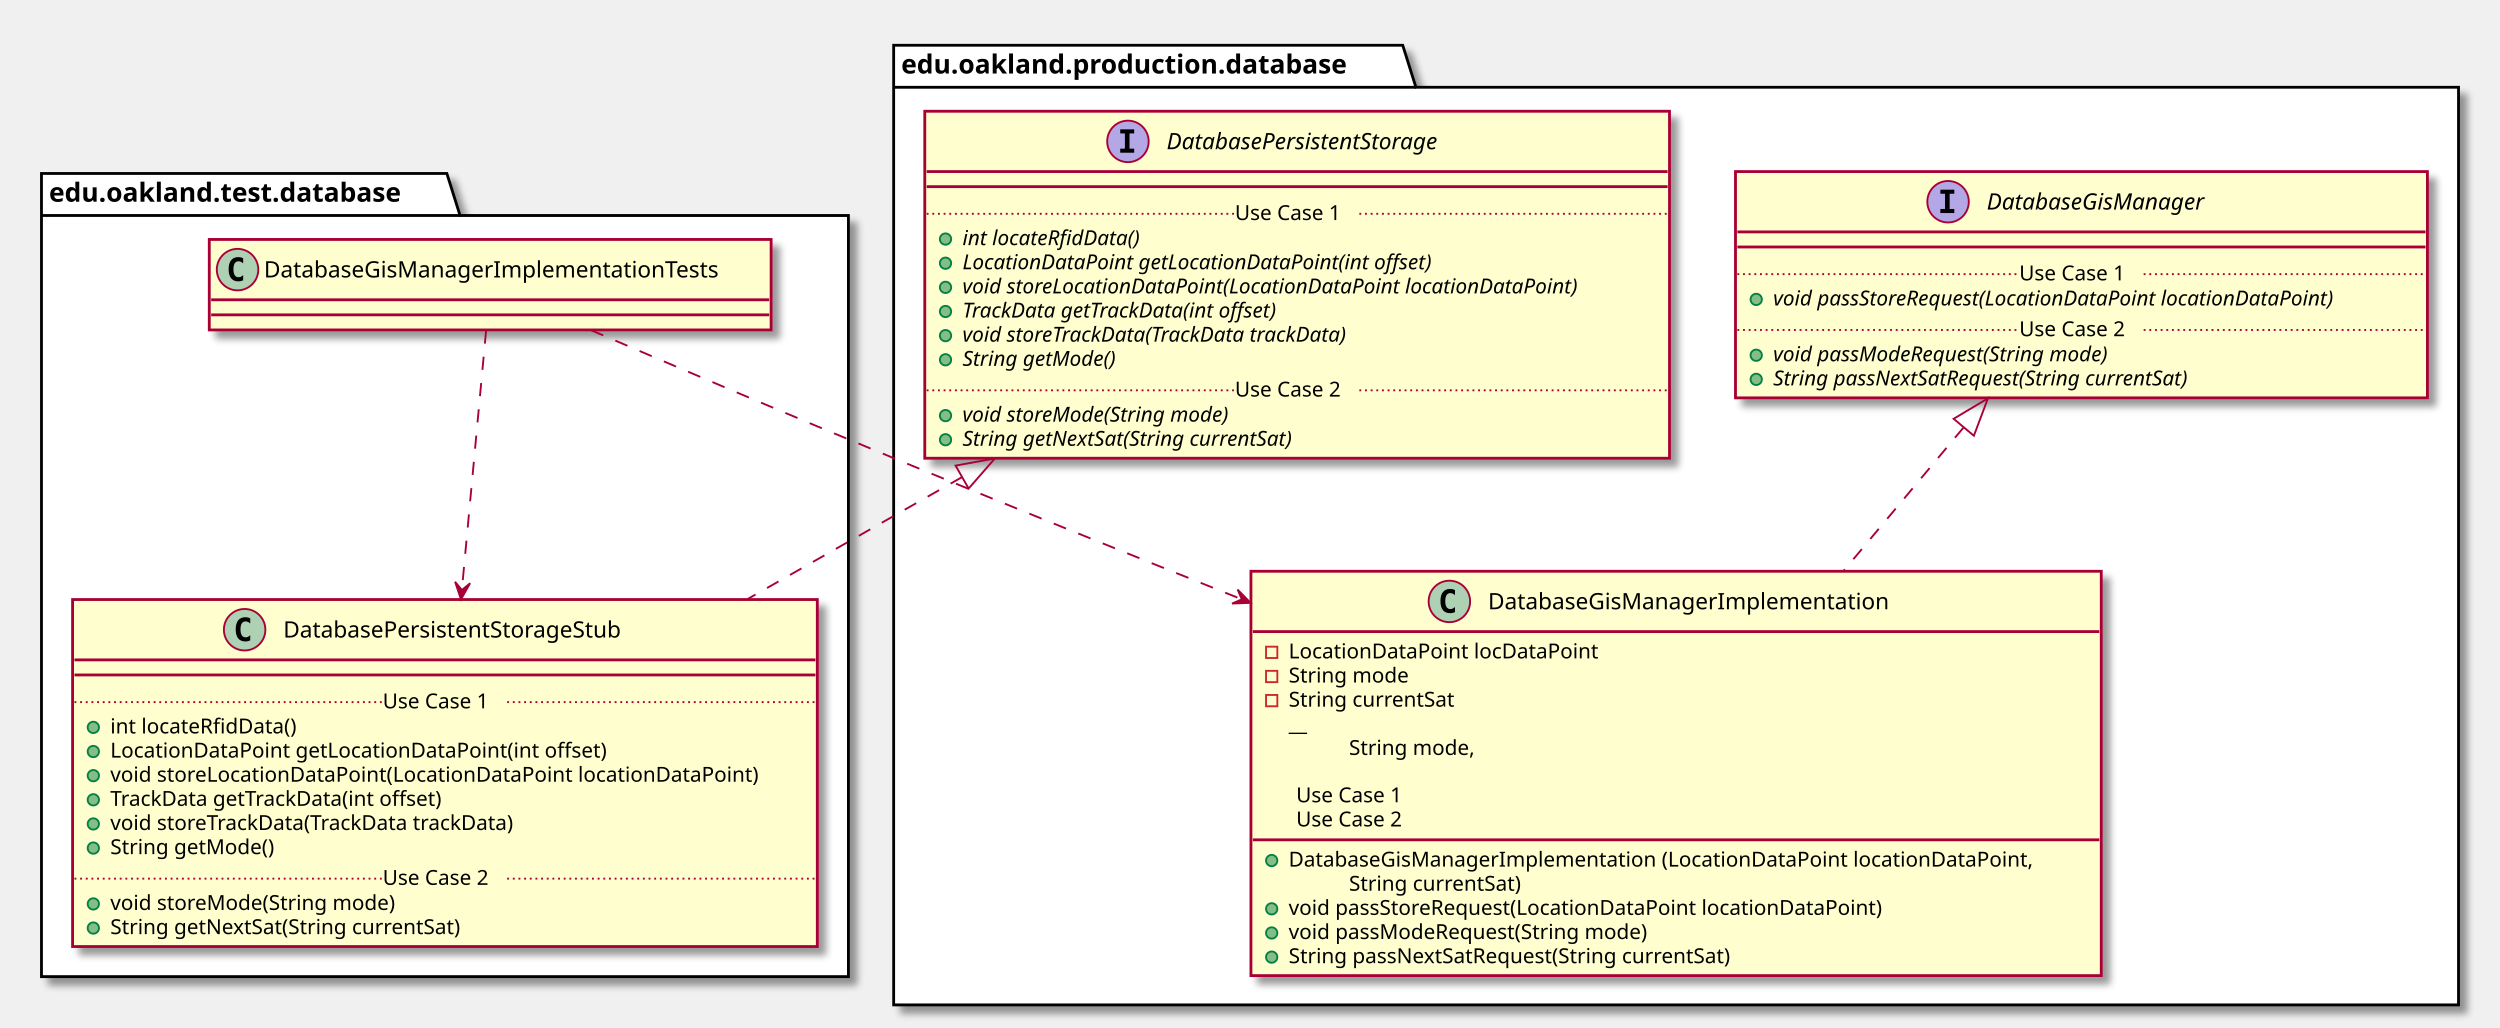
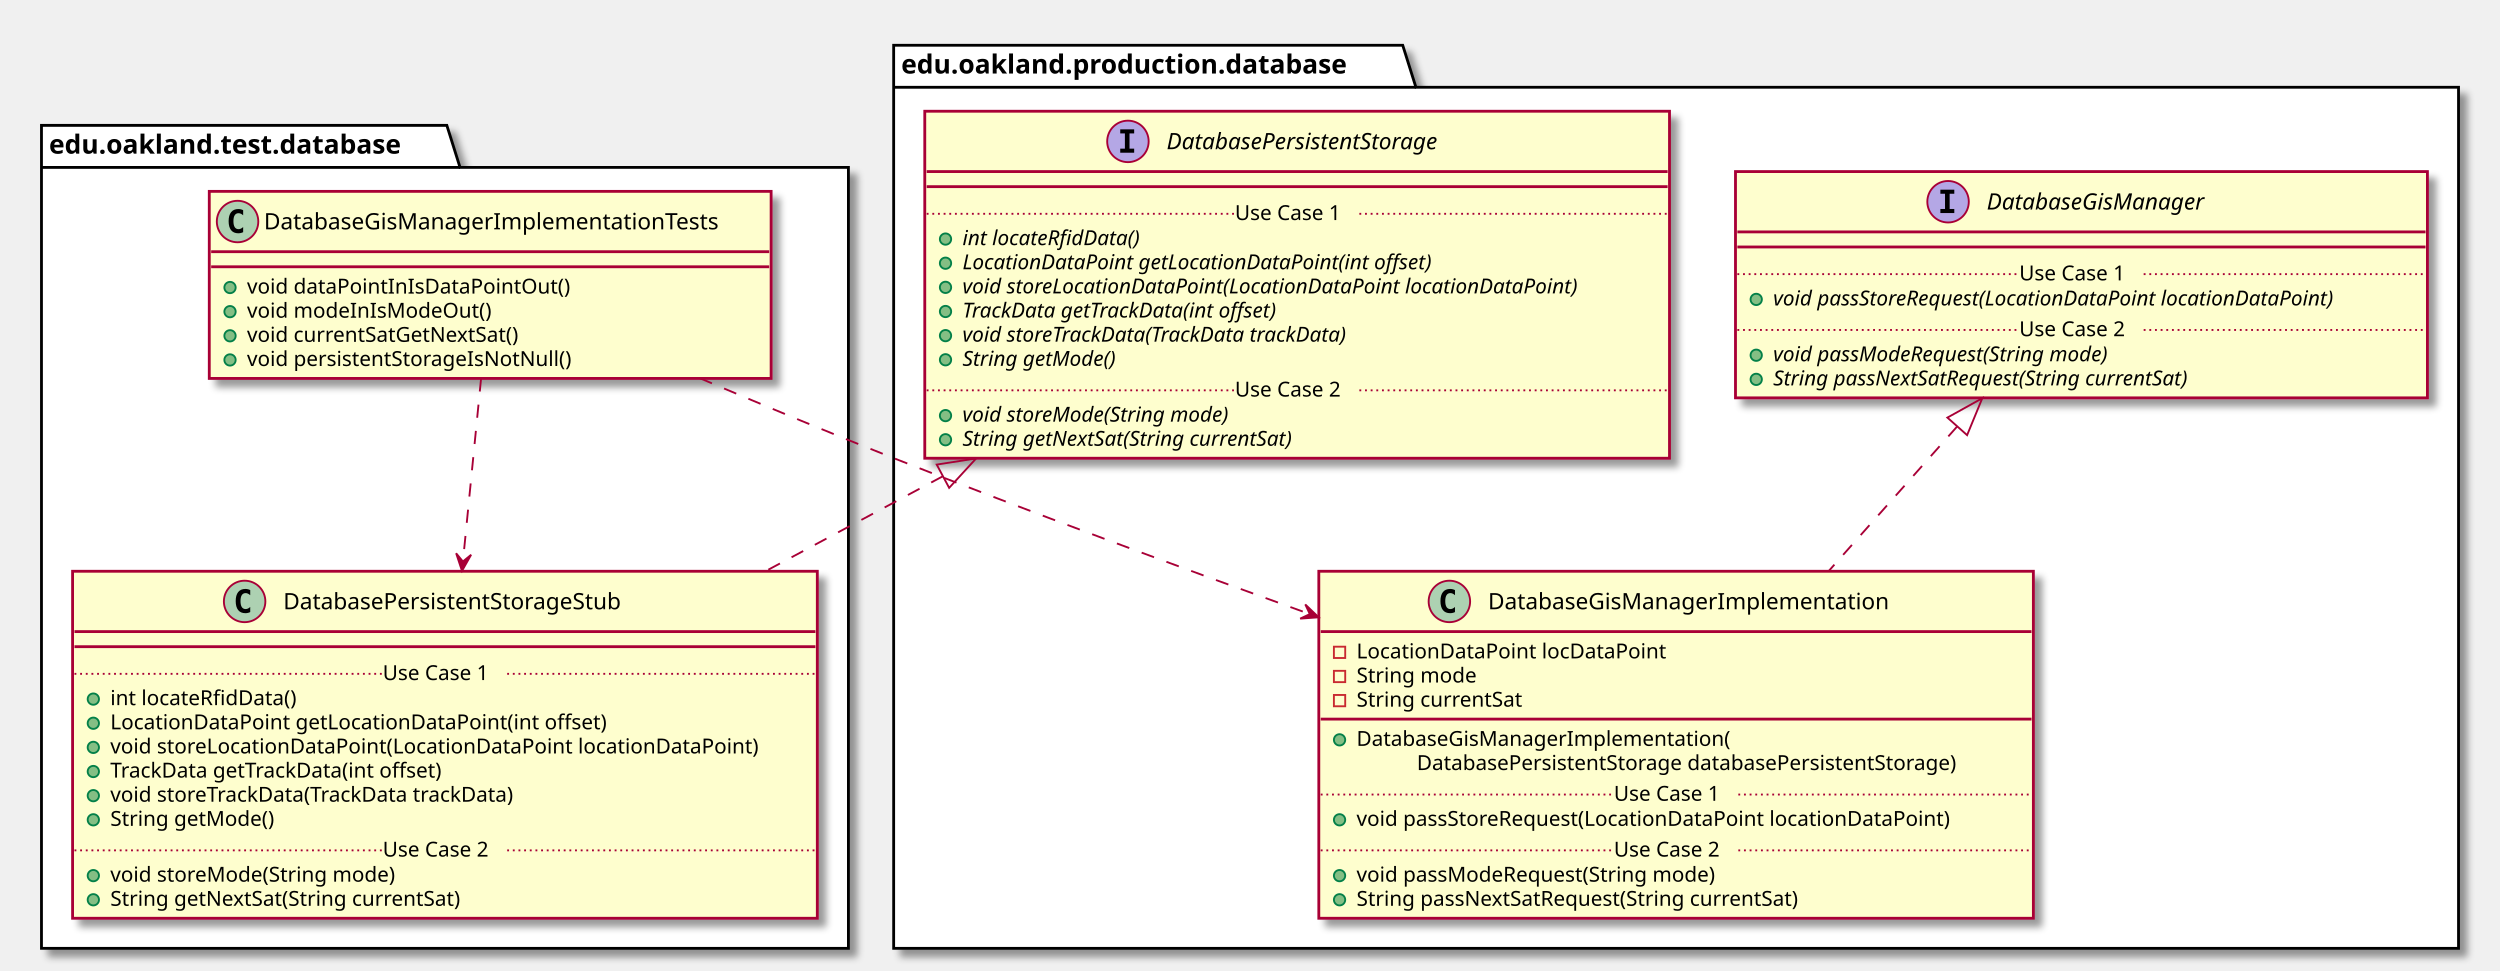
- <svg xmlns="http://www.w3.org/2000/svg" contentScriptType="application/ecmascript" contentStyleType="text/css" height="545px" preserveAspectRatio="none" style="width:1326px;height:545px;" version="1.1" viewBox="0 0 1326 545" width="1326px" zoomAndPan="magnify">
+ <svg xmlns="http://www.w3.org/2000/svg" contentScriptType="application/ecmascript" contentStyleType="text/css" height="515px" preserveAspectRatio="none" style="width:1326px;height:515px;" version="1.1" viewBox="0 0 1326 515" width="1326px" zoomAndPan="magnify">
  <defs>
-     <filter height="300%" id="f1vohz60zqh2ws" width="300%" x="-1" y="-1">
+     <filter height="300%" id="f11exka3jljn4m" width="300%" x="-1" y="-1">
      <feGaussianBlur result="blurOut" stdDeviation="2.0" />
      <feColorMatrix in="blurOut" result="blurOut2" type="matrix" values="0 0 0 0 0 0 0 0 0 0 0 0 0 0 0 0 0 0 .4 0" />
      <feOffset dx="4.0" dy="4.0" in="blurOut2" result="blurOut3" />
      <feBlend in="SourceGraphic" in2="blurOut3" mode="normal" />
    </filter>
  </defs>
  <g>
-     <polygon fill="#FFFFFF" filter="url(#f1vohz60zqh2ws)" points="22,92,237,92,244,114.297,450,114.297,450,518,22,518,22,92" style="stroke: #000000; stroke-width: 1.5;" />
-     <line style="stroke: #000000; stroke-width: 1.5;" x1="22" x2="244" y1="114.297" y2="114.297" />
-     <text fill="#000000" font-family="sans-serif" font-size="14" font-weight="bold" lengthAdjust="spacingAndGlyphs" textLength="209" x="26" y="106.995">edu.oakland.test.database</text>
-     <polygon fill="#FFFFFF" filter="url(#f1vohz60zqh2ws)" points="474,24,744,24,751,46.297,1304,46.297,1304,533,474,533,474,24" style="stroke: #000000; stroke-width: 1.5;" />
+     <polygon fill="#FFFFFF" filter="url(#f11exka3jljn4m)" points="22,66.5,237,66.5,244,88.797,450,88.797,450,503,22,503,22,66.5" style="stroke: #000000; stroke-width: 1.5;" />
+     <line style="stroke: #000000; stroke-width: 1.5;" x1="22" x2="244" y1="88.797" y2="88.797" />
+     <text fill="#000000" font-family="sans-serif" font-size="14" font-weight="bold" lengthAdjust="spacingAndGlyphs" textLength="209" x="26" y="81.495">edu.oakland.test.database</text>
+     <polygon fill="#FFFFFF" filter="url(#f11exka3jljn4m)" points="474,24,744,24,751,46.297,1304,46.297,1304,503,474,503,474,24" style="stroke: #000000; stroke-width: 1.5;" />
    <line style="stroke: #000000; stroke-width: 1.5;" x1="474" x2="751" y1="46.297" y2="46.297" />
    <text fill="#000000" font-family="sans-serif" font-size="14" font-weight="bold" lengthAdjust="spacingAndGlyphs" textLength="264" x="478" y="38.995">edu.oakland.production.database</text>
-     <rect fill="#FEFECE" filter="url(#f1vohz60zqh2ws)" height="48" id="DatabaseGisManagerImplementationTests" style="stroke: #A80036; stroke-width: 1.5;" width="298" x="111" y="127" />
-     <ellipse cx="126" cy="143" fill="#ADD1B2" rx="11" ry="11" style="stroke: #A80036; stroke-width: 1.0;" />
-     <path d="M128.969,148.641 Q128.391,148.938 127.75,149.078 Q127.109,149.234 126.406,149.234 Q123.906,149.234 122.578,147.594 Q121.266,145.938 121.266,142.812 Q121.266,139.688 122.578,138.031 Q123.906,136.375 126.406,136.375 Q127.109,136.375 127.75,136.531 Q128.406,136.688 128.969,136.984 L128.969,139.703 Q128.344,139.125 127.75,138.859 Q127.156,138.578 126.531,138.578 Q125.188,138.578 124.5,139.656 Q123.812,140.719 123.812,142.812 Q123.812,144.906 124.5,145.984 Q125.188,147.047 126.531,147.047 Q127.156,147.047 127.75,146.781 Q128.344,146.5 128.969,145.922 L128.969,148.641 Z " />
-     <text fill="#000000" font-family="sans-serif" font-size="12" lengthAdjust="spacingAndGlyphs" textLength="266" x="140" y="147.154">DatabaseGisManagerImplementationTests</text>
-     <line style="stroke: #A80036; stroke-width: 1.5;" x1="112" x2="408" y1="159" y2="159" />
-     <line style="stroke: #A80036; stroke-width: 1.5;" x1="112" x2="408" y1="167" y2="167" />
-     <rect fill="#FEFECE" filter="url(#f1vohz60zqh2ws)" height="184.047" id="DatabasePersistentStorageStub" style="stroke: #A80036; stroke-width: 1.5;" width="395" x="38.5" y="318" />
-     <ellipse cx="129.75" cy="334" fill="#ADD1B2" rx="11" ry="11" style="stroke: #A80036; stroke-width: 1.0;" />
-     <path d="M132.719,339.641 Q132.141,339.938 131.5,340.078 Q130.859,340.234 130.156,340.234 Q127.656,340.234 126.328,338.594 Q125.016,336.938 125.016,333.812 Q125.016,330.688 126.328,329.031 Q127.656,327.375 130.156,327.375 Q130.859,327.375 131.5,327.531 Q132.156,327.688 132.719,327.984 L132.719,330.703 Q132.094,330.125 131.5,329.859 Q130.906,329.578 130.281,329.578 Q128.938,329.578 128.25,330.656 Q127.562,331.719 127.562,333.812 Q127.562,335.906 128.25,336.984 Q128.938,338.047 130.281,338.047 Q130.906,338.047 131.5,337.781 Q132.094,337.5 132.719,336.922 L132.719,339.641 Z " />
-     <text fill="#000000" font-family="sans-serif" font-size="12" lengthAdjust="spacingAndGlyphs" textLength="204" x="150.25" y="338.154">DatabasePersistentStorageStub</text>
-     <line style="stroke: #A80036; stroke-width: 1.5;" x1="39.5" x2="432.5" y1="350" y2="350" />
-     <line style="stroke: #A80036; stroke-width: 1.5;" x1="39.5" x2="432.5" y1="358" y2="358" />
-     <ellipse cx="49.5" cy="385.805" fill="#84BE84" rx="3" ry="3" style="stroke: #038048; stroke-width: 1.0;" />
-     <text fill="#000000" font-family="sans-serif" font-size="11" lengthAdjust="spacingAndGlyphs" textLength="107" x="58.5" y="389.015">int locateRfidData()</text>
-     <ellipse cx="49.5" cy="398.609" fill="#84BE84" rx="3" ry="3" style="stroke: #038048; stroke-width: 1.0;" />
-     <text fill="#000000" font-family="sans-serif" font-size="11" lengthAdjust="spacingAndGlyphs" textLength="283" x="58.5" y="401.82">LocationDataPoint getLocationDataPoint(int offset)</text>
-     <ellipse cx="49.5" cy="411.414" fill="#84BE84" rx="3" ry="3" style="stroke: #038048; stroke-width: 1.0;" />
-     <text fill="#000000" font-family="sans-serif" font-size="11" lengthAdjust="spacingAndGlyphs" textLength="369" x="58.5" y="414.625">void storeLocationDataPoint(LocationDataPoint locationDataPoint)</text>
-     <ellipse cx="49.5" cy="424.219" fill="#84BE84" rx="3" ry="3" style="stroke: #038048; stroke-width: 1.0;" />
-     <text fill="#000000" font-family="sans-serif" font-size="11" lengthAdjust="spacingAndGlyphs" textLength="195" x="58.5" y="427.429">TrackData getTrackData(int offset)</text>
-     <ellipse cx="49.5" cy="437.023" fill="#84BE84" rx="3" ry="3" style="stroke: #038048; stroke-width: 1.0;" />
-     <text fill="#000000" font-family="sans-serif" font-size="11" lengthAdjust="spacingAndGlyphs" textLength="237" x="58.5" y="440.234">void storeTrackData(TrackData trackData)</text>
-     <ellipse cx="49.5" cy="449.828" fill="#84BE84" rx="3" ry="3" style="stroke: #038048; stroke-width: 1.0;" />
-     <text fill="#000000" font-family="sans-serif" font-size="11" lengthAdjust="spacingAndGlyphs" textLength="94" x="58.5" y="453.039">String getMode()</text>
-     <line style="stroke: #A80036; stroke-width: 1.0; stroke-dasharray: 1.0,2.0;" x1="39.5" x2="203" y1="372.402" y2="372.402" />
-     <text fill="#000000" font-family="sans-serif" font-size="11" lengthAdjust="spacingAndGlyphs" textLength="66" x="203" y="375.71">Use Case 1</text>
-     <line style="stroke: #A80036; stroke-width: 1.0; stroke-dasharray: 1.0,2.0;" x1="269" x2="432.5" y1="372.402" y2="372.402" />
-     <ellipse cx="49.5" cy="479.438" fill="#84BE84" rx="3" ry="3" style="stroke: #038048; stroke-width: 1.0;" />
-     <text fill="#000000" font-family="sans-serif" font-size="11" lengthAdjust="spacingAndGlyphs" textLength="165" x="58.5" y="482.648">void storeMode(String mode)</text>
-     <ellipse cx="49.5" cy="492.242" fill="#84BE84" rx="3" ry="3" style="stroke: #038048; stroke-width: 1.0;" />
-     <text fill="#000000" font-family="sans-serif" font-size="11" lengthAdjust="spacingAndGlyphs" textLength="206" x="58.5" y="495.453">String getNextSat(String currentSat)</text>
-     <line style="stroke: #A80036; stroke-width: 1.0; stroke-dasharray: 1.0,2.0;" x1="39.5" x2="203" y1="466.035" y2="466.035" />
-     <text fill="#000000" font-family="sans-serif" font-size="11" lengthAdjust="spacingAndGlyphs" textLength="66" x="203" y="469.343">Use Case 2</text>
-     <line style="stroke: #A80036; stroke-width: 1.0; stroke-dasharray: 1.0,2.0;" x1="269" x2="432.5" y1="466.035" y2="466.035" />
-     <rect fill="#FEFECE" filter="url(#f1vohz60zqh2ws)" height="184.047" id="DatabasePersistentStorage" style="stroke: #A80036; stroke-width: 1.5;" width="395" x="490.5" y="59" />
+     <rect fill="#FEFECE" filter="url(#f11exka3jljn4m)" height="99.219" id="DatabaseGisManagerImplementationTests" style="stroke: #A80036; stroke-width: 1.5;" width="298" x="111" y="101.5" />
+     <ellipse cx="126" cy="117.5" fill="#ADD1B2" rx="11" ry="11" style="stroke: #A80036; stroke-width: 1.0;" />
+     <path d="M128.969,123.141 Q128.391,123.438 127.75,123.578 Q127.109,123.734 126.406,123.734 Q123.906,123.734 122.578,122.094 Q121.266,120.438 121.266,117.312 Q121.266,114.188 122.578,112.531 Q123.906,110.875 126.406,110.875 Q127.109,110.875 127.75,111.031 Q128.406,111.188 128.969,111.484 L128.969,114.203 Q128.344,113.625 127.75,113.359 Q127.156,113.078 126.531,113.078 Q125.188,113.078 124.5,114.156 Q123.812,115.219 123.812,117.312 Q123.812,119.406 124.5,120.484 Q125.188,121.547 126.531,121.547 Q127.156,121.547 127.75,121.281 Q128.344,121 128.969,120.422 L128.969,123.141 Z " />
+     <text fill="#000000" font-family="sans-serif" font-size="12" lengthAdjust="spacingAndGlyphs" textLength="266" x="140" y="121.654">DatabaseGisManagerImplementationTests</text>
+     <line style="stroke: #A80036; stroke-width: 1.5;" x1="112" x2="408" y1="133.5" y2="133.5" />
+     <line style="stroke: #A80036; stroke-width: 1.5;" x1="112" x2="408" y1="141.5" y2="141.5" />
+     <ellipse cx="122" cy="152.5" fill="#84BE84" rx="3" ry="3" style="stroke: #038048; stroke-width: 1.0;" />
+     <text fill="#000000" font-family="sans-serif" font-size="11" lengthAdjust="spacingAndGlyphs" textLength="182" x="131" y="155.71">void dataPointInIsDataPointOut()</text>
+     <ellipse cx="122" cy="165.305" fill="#84BE84" rx="3" ry="3" style="stroke: #038048; stroke-width: 1.0;" />
+     <text fill="#000000" font-family="sans-serif" font-size="11" lengthAdjust="spacingAndGlyphs" textLength="137" x="131" y="168.515">void modeInIsModeOut()</text>
+     <ellipse cx="122" cy="178.109" fill="#84BE84" rx="3" ry="3" style="stroke: #038048; stroke-width: 1.0;" />
+     <text fill="#000000" font-family="sans-serif" font-size="11" lengthAdjust="spacingAndGlyphs" textLength="159" x="131" y="181.32">void currentSatGetNextSat()</text>
+     <ellipse cx="122" cy="190.914" fill="#84BE84" rx="3" ry="3" style="stroke: #038048; stroke-width: 1.0;" />
+     <text fill="#000000" font-family="sans-serif" font-size="11" lengthAdjust="spacingAndGlyphs" textLength="188" x="131" y="194.125">void persistentStorageIsNotNull()</text>
+     <rect fill="#FEFECE" filter="url(#f11exka3jljn4m)" height="184.047" id="DatabasePersistentStorageStub" style="stroke: #A80036; stroke-width: 1.5;" width="395" x="38.5" y="303" />
+     <ellipse cx="129.75" cy="319" fill="#ADD1B2" rx="11" ry="11" style="stroke: #A80036; stroke-width: 1.0;" />
+     <path d="M132.719,324.641 Q132.141,324.938 131.5,325.078 Q130.859,325.234 130.156,325.234 Q127.656,325.234 126.328,323.594 Q125.016,321.938 125.016,318.812 Q125.016,315.688 126.328,314.031 Q127.656,312.375 130.156,312.375 Q130.859,312.375 131.5,312.531 Q132.156,312.688 132.719,312.984 L132.719,315.703 Q132.094,315.125 131.5,314.859 Q130.906,314.578 130.281,314.578 Q128.938,314.578 128.25,315.656 Q127.562,316.719 127.562,318.812 Q127.562,320.906 128.25,321.984 Q128.938,323.047 130.281,323.047 Q130.906,323.047 131.5,322.781 Q132.094,322.5 132.719,321.922 L132.719,324.641 Z " />
+     <text fill="#000000" font-family="sans-serif" font-size="12" lengthAdjust="spacingAndGlyphs" textLength="204" x="150.25" y="323.154">DatabasePersistentStorageStub</text>
+     <line style="stroke: #A80036; stroke-width: 1.5;" x1="39.5" x2="432.5" y1="335" y2="335" />
+     <line style="stroke: #A80036; stroke-width: 1.5;" x1="39.5" x2="432.5" y1="343" y2="343" />
+     <ellipse cx="49.5" cy="370.805" fill="#84BE84" rx="3" ry="3" style="stroke: #038048; stroke-width: 1.0;" />
+     <text fill="#000000" font-family="sans-serif" font-size="11" lengthAdjust="spacingAndGlyphs" textLength="107" x="58.5" y="374.015">int locateRfidData()</text>
+     <ellipse cx="49.5" cy="383.609" fill="#84BE84" rx="3" ry="3" style="stroke: #038048; stroke-width: 1.0;" />
+     <text fill="#000000" font-family="sans-serif" font-size="11" lengthAdjust="spacingAndGlyphs" textLength="283" x="58.5" y="386.82">LocationDataPoint getLocationDataPoint(int offset)</text>
+     <ellipse cx="49.5" cy="396.414" fill="#84BE84" rx="3" ry="3" style="stroke: #038048; stroke-width: 1.0;" />
+     <text fill="#000000" font-family="sans-serif" font-size="11" lengthAdjust="spacingAndGlyphs" textLength="369" x="58.5" y="399.625">void storeLocationDataPoint(LocationDataPoint locationDataPoint)</text>
+     <ellipse cx="49.5" cy="409.219" fill="#84BE84" rx="3" ry="3" style="stroke: #038048; stroke-width: 1.0;" />
+     <text fill="#000000" font-family="sans-serif" font-size="11" lengthAdjust="spacingAndGlyphs" textLength="195" x="58.5" y="412.429">TrackData getTrackData(int offset)</text>
+     <ellipse cx="49.5" cy="422.023" fill="#84BE84" rx="3" ry="3" style="stroke: #038048; stroke-width: 1.0;" />
+     <text fill="#000000" font-family="sans-serif" font-size="11" lengthAdjust="spacingAndGlyphs" textLength="237" x="58.5" y="425.234">void storeTrackData(TrackData trackData)</text>
+     <ellipse cx="49.5" cy="434.828" fill="#84BE84" rx="3" ry="3" style="stroke: #038048; stroke-width: 1.0;" />
+     <text fill="#000000" font-family="sans-serif" font-size="11" lengthAdjust="spacingAndGlyphs" textLength="94" x="58.5" y="438.039">String getMode()</text>
+     <line style="stroke: #A80036; stroke-width: 1.0; stroke-dasharray: 1.0,2.0;" x1="39.5" x2="203" y1="357.402" y2="357.402" />
+     <text fill="#000000" font-family="sans-serif" font-size="11" lengthAdjust="spacingAndGlyphs" textLength="66" x="203" y="360.71">Use Case 1</text>
+     <line style="stroke: #A80036; stroke-width: 1.0; stroke-dasharray: 1.0,2.0;" x1="269" x2="432.5" y1="357.402" y2="357.402" />
+     <ellipse cx="49.5" cy="464.438" fill="#84BE84" rx="3" ry="3" style="stroke: #038048; stroke-width: 1.0;" />
+     <text fill="#000000" font-family="sans-serif" font-size="11" lengthAdjust="spacingAndGlyphs" textLength="165" x="58.5" y="467.648">void storeMode(String mode)</text>
+     <ellipse cx="49.5" cy="477.242" fill="#84BE84" rx="3" ry="3" style="stroke: #038048; stroke-width: 1.0;" />
+     <text fill="#000000" font-family="sans-serif" font-size="11" lengthAdjust="spacingAndGlyphs" textLength="206" x="58.5" y="480.453">String getNextSat(String currentSat)</text>
+     <line style="stroke: #A80036; stroke-width: 1.0; stroke-dasharray: 1.0,2.0;" x1="39.5" x2="203" y1="451.035" y2="451.035" />
+     <text fill="#000000" font-family="sans-serif" font-size="11" lengthAdjust="spacingAndGlyphs" textLength="66" x="203" y="454.343">Use Case 2</text>
+     <line style="stroke: #A80036; stroke-width: 1.0; stroke-dasharray: 1.0,2.0;" x1="269" x2="432.5" y1="451.035" y2="451.035" />
+     <rect fill="#FEFECE" filter="url(#f11exka3jljn4m)" height="184.047" id="DatabasePersistentStorage" style="stroke: #A80036; stroke-width: 1.5;" width="395" x="490.5" y="59" />
    <ellipse cx="598.25" cy="75" fill="#B4A7E5" rx="11" ry="11" style="stroke: #A80036; stroke-width: 1.0;" />
    <path d="M594.172,70.766 L594.172,68.609 L601.562,68.609 L601.562,70.766 L599.094,70.766 L599.094,78.844 L601.562,78.844 L601.562,81 L594.172,81 L594.172,78.844 L596.641,78.844 L596.641,70.766 L594.172,70.766 Z " />
    <text fill="#000000" font-family="sans-serif" font-size="12" font-style="italic" lengthAdjust="spacingAndGlyphs" textLength="171" x="618.75" y="79.154">DatabasePersistentStorage</text>
    <line style="stroke: #A80036; stroke-width: 1.5;" x1="491.5" x2="884.5" y1="91" y2="91" />
    <line style="stroke: #A80036; stroke-width: 1.5;" x1="491.5" x2="884.5" y1="99" y2="99" />
    <ellipse cx="501.5" cy="126.805" fill="#84BE84" rx="3" ry="3" style="stroke: #038048; stroke-width: 1.0;" />
    <text fill="#000000" font-family="sans-serif" font-size="11" font-style="italic" lengthAdjust="spacingAndGlyphs" textLength="108" x="510.5" y="130.015">int locateRfidData()</text>
    <ellipse cx="501.5" cy="139.609" fill="#84BE84" rx="3" ry="3" style="stroke: #038048; stroke-width: 1.0;" />
    <text fill="#000000" font-family="sans-serif" font-size="11" font-style="italic" lengthAdjust="spacingAndGlyphs" textLength="282" x="510.5" y="142.82">LocationDataPoint getLocationDataPoint(int offset)</text>
    <ellipse cx="501.5" cy="152.414" fill="#84BE84" rx="3" ry="3" style="stroke: #038048; stroke-width: 1.0;" />
    <text fill="#000000" font-family="sans-serif" font-size="11" font-style="italic" lengthAdjust="spacingAndGlyphs" textLength="369" x="510.5" y="155.625">void storeLocationDataPoint(LocationDataPoint locationDataPoint)</text>
    <ellipse cx="501.5" cy="165.219" fill="#84BE84" rx="3" ry="3" style="stroke: #038048; stroke-width: 1.0;" />
    <text fill="#000000" font-family="sans-serif" font-size="11" font-style="italic" lengthAdjust="spacingAndGlyphs" textLength="194" x="510.5" y="168.429">TrackData getTrackData(int offset)</text>
    <ellipse cx="501.5" cy="178.023" fill="#84BE84" rx="3" ry="3" style="stroke: #038048; stroke-width: 1.0;" />
    <text fill="#000000" font-family="sans-serif" font-size="11" font-style="italic" lengthAdjust="spacingAndGlyphs" textLength="237" x="510.5" y="181.234">void storeTrackData(TrackData trackData)</text>
    <ellipse cx="501.5" cy="190.828" fill="#84BE84" rx="3" ry="3" style="stroke: #038048; stroke-width: 1.0;" />
    <text fill="#000000" font-family="sans-serif" font-size="11" font-style="italic" lengthAdjust="spacingAndGlyphs" textLength="93" x="510.5" y="194.039">String getMode()</text>
    <line style="stroke: #A80036; stroke-width: 1.0; stroke-dasharray: 1.0,2.0;" x1="491.5" x2="655" y1="113.402" y2="113.402" />
    <text fill="#000000" font-family="sans-serif" font-size="11" lengthAdjust="spacingAndGlyphs" textLength="66" x="655" y="116.71">Use Case 1</text>
    <line style="stroke: #A80036; stroke-width: 1.0; stroke-dasharray: 1.0,2.0;" x1="721" x2="884.5" y1="113.402" y2="113.402" />
    <ellipse cx="501.5" cy="220.438" fill="#84BE84" rx="3" ry="3" style="stroke: #038048; stroke-width: 1.0;" />
    <text fill="#000000" font-family="sans-serif" font-size="11" font-style="italic" lengthAdjust="spacingAndGlyphs" textLength="164" x="510.5" y="223.648">void storeMode(String mode)</text>
    <ellipse cx="501.5" cy="233.242" fill="#84BE84" rx="3" ry="3" style="stroke: #038048; stroke-width: 1.0;" />
    <text fill="#000000" font-family="sans-serif" font-size="11" font-style="italic" lengthAdjust="spacingAndGlyphs" textLength="203" x="510.5" y="236.453">String getNextSat(String currentSat)</text>
    <line style="stroke: #A80036; stroke-width: 1.0; stroke-dasharray: 1.0,2.0;" x1="491.5" x2="655" y1="207.035" y2="207.035" />
    <text fill="#000000" font-family="sans-serif" font-size="11" lengthAdjust="spacingAndGlyphs" textLength="66" x="655" y="210.343">Use Case 2</text>
    <line style="stroke: #A80036; stroke-width: 1.0; stroke-dasharray: 1.0,2.0;" x1="721" x2="884.5" y1="207.035" y2="207.035" />
-     <rect fill="#FEFECE" filter="url(#f1vohz60zqh2ws)" height="214.461" id="DatabaseGisManagerImplementation" style="stroke: #A80036; stroke-width: 1.5;" width="451" x="663.5" y="303" />
+     <rect fill="#FEFECE" filter="url(#f11exka3jljn4m)" height="184.047" id="DatabaseGisManagerImplementation" style="stroke: #A80036; stroke-width: 1.5;" width="379" x="699.5" y="303" />
    <ellipse cx="768.75" cy="319" fill="#ADD1B2" rx="11" ry="11" style="stroke: #A80036; stroke-width: 1.0;" />
    <path d="M771.719,324.641 Q771.141,324.938 770.5,325.078 Q769.859,325.234 769.156,325.234 Q766.656,325.234 765.328,323.594 Q764.016,321.938 764.016,318.812 Q764.016,315.688 765.328,314.031 Q766.656,312.375 769.156,312.375 Q769.859,312.375 770.5,312.531 Q771.156,312.688 771.719,312.984 L771.719,315.703 Q771.094,315.125 770.5,314.859 Q769.906,314.578 769.281,314.578 Q767.938,314.578 767.25,315.656 Q766.562,316.719 766.562,318.812 Q766.562,320.906 767.25,321.984 Q767.938,323.047 769.281,323.047 Q769.906,323.047 770.5,322.781 Q771.094,322.5 771.719,321.922 L771.719,324.641 Z " />
    <text fill="#000000" font-family="sans-serif" font-size="12" lengthAdjust="spacingAndGlyphs" textLength="232" x="789.25" y="323.154">DatabaseGisManagerImplementation</text>
-     <line style="stroke: #A80036; stroke-width: 1.5;" x1="664.5" x2="1113.5" y1="335" y2="335" />
-     <rect fill="none" height="6" style="stroke: #C82930; stroke-width: 1.0;" width="6" x="671.5" y="343" />
-     <text fill="#000000" font-family="sans-serif" font-size="11" lengthAdjust="spacingAndGlyphs" textLength="175" x="683.5" y="349.21">LocationDataPoint locDataPoint</text>
-     <rect fill="none" height="6" style="stroke: #C82930; stroke-width: 1.0;" width="6" x="671.5" y="355.805" />
-     <text fill="#000000" font-family="sans-serif" font-size="11" lengthAdjust="spacingAndGlyphs" textLength="70" x="683.5" y="362.015">String mode</text>
-     <rect fill="none" height="6" style="stroke: #C82930; stroke-width: 1.0;" width="6" x="671.5" y="368.609" />
-     <text fill="#000000" font-family="sans-serif" font-size="11" lengthAdjust="spacingAndGlyphs" textLength="98" x="683.5" y="374.82">String currentSat</text>
-     <text fill="#000000" font-family="sans-serif" font-size="11" lengthAdjust="spacingAndGlyphs" textLength="12" x="683.5" y="387.625">__</text>
-     <text fill="#000000" font-family="sans-serif" font-size="11" lengthAdjust="spacingAndGlyphs" textLength="74" x="715.5" y="400.429">String mode,</text>
-     <text fill="#000000" font-family="sans-serif" font-size="11" lengthAdjust="spacingAndGlyphs" textLength="0" x="687.5" y="413.234" />
-     <line style="stroke: #A80036; stroke-width: 1.0; stroke-dasharray: 1.0,2.0;" x1="683.5" x2="683.5" y1="422.231" y2="422.231" />
-     <text fill="#000000" font-family="sans-serif" font-size="11" lengthAdjust="spacingAndGlyphs" textLength="66" x="687.5" y="425.539">Use Case 1</text>
-     <line style="stroke: #A80036; stroke-width: 1.0; stroke-dasharray: 1.0,2.0;" x1="757.5" x2="757.5" y1="422.231" y2="422.231" />
-     <line style="stroke: #A80036; stroke-width: 1.0; stroke-dasharray: 1.0,2.0;" x1="683.5" x2="683.5" y1="435.035" y2="435.035" />
-     <text fill="#000000" font-family="sans-serif" font-size="11" lengthAdjust="spacingAndGlyphs" textLength="66" x="687.5" y="438.343">Use Case 2</text>
-     <line style="stroke: #A80036; stroke-width: 1.0; stroke-dasharray: 1.0,2.0;" x1="757.5" x2="757.5" y1="435.035" y2="435.035" />
-     <line style="stroke: #A80036; stroke-width: 1.5;" x1="664.5" x2="1113.5" y1="445.438" y2="445.438" />
-     <ellipse cx="674.5" cy="456.438" fill="#84BE84" rx="3" ry="3" style="stroke: #038048; stroke-width: 1.0;" />
-     <text fill="#000000" font-family="sans-serif" font-size="11" lengthAdjust="spacingAndGlyphs" textLength="425" x="683.5" y="459.648">DatabaseGisManagerImplementation (LocationDataPoint locationDataPoint,</text>
-     <text fill="#000000" font-family="sans-serif" font-size="11" lengthAdjust="spacingAndGlyphs" textLength="102" x="715.5" y="472.453">String currentSat)</text>
-     <ellipse cx="674.5" cy="482.047" fill="#84BE84" rx="3" ry="3" style="stroke: #038048; stroke-width: 1.0;" />
-     <text fill="#000000" font-family="sans-serif" font-size="11" lengthAdjust="spacingAndGlyphs" textLength="343" x="683.5" y="485.257">void passStoreRequest(LocationDataPoint locationDataPoint)</text>
-     <ellipse cx="674.5" cy="494.852" fill="#84BE84" rx="3" ry="3" style="stroke: #038048; stroke-width: 1.0;" />
-     <text fill="#000000" font-family="sans-serif" font-size="11" lengthAdjust="spacingAndGlyphs" textLength="209" x="683.5" y="498.062">void passModeRequest(String mode)</text>
-     <ellipse cx="674.5" cy="507.656" fill="#84BE84" rx="3" ry="3" style="stroke: #038048; stroke-width: 1.0;" />
-     <text fill="#000000" font-family="sans-serif" font-size="11" lengthAdjust="spacingAndGlyphs" textLength="262" x="683.5" y="510.867">String passNextSatRequest(String currentSat)</text>
-     <rect fill="#FEFECE" filter="url(#f1vohz60zqh2ws)" height="120.023" id="DatabaseGisManager" style="stroke: #A80036; stroke-width: 1.5;" width="367" x="920.5" y="91" />
+     <line style="stroke: #A80036; stroke-width: 1.5;" x1="700.5" x2="1077.5" y1="335" y2="335" />
+     <rect fill="none" height="6" style="stroke: #C82930; stroke-width: 1.0;" width="6" x="707.5" y="343" />
+     <text fill="#000000" font-family="sans-serif" font-size="11" lengthAdjust="spacingAndGlyphs" textLength="175" x="719.5" y="349.21">LocationDataPoint locDataPoint</text>
+     <rect fill="none" height="6" style="stroke: #C82930; stroke-width: 1.0;" width="6" x="707.5" y="355.805" />
+     <text fill="#000000" font-family="sans-serif" font-size="11" lengthAdjust="spacingAndGlyphs" textLength="70" x="719.5" y="362.015">String mode</text>
+     <rect fill="none" height="6" style="stroke: #C82930; stroke-width: 1.0;" width="6" x="707.5" y="368.609" />
+     <text fill="#000000" font-family="sans-serif" font-size="11" lengthAdjust="spacingAndGlyphs" textLength="98" x="719.5" y="374.82">String currentSat</text>
+     <line style="stroke: #A80036; stroke-width: 1.5;" x1="700.5" x2="1077.5" y1="381.414" y2="381.414" />
+     <ellipse cx="710.5" cy="392.414" fill="#84BE84" rx="3" ry="3" style="stroke: #038048; stroke-width: 1.0;" />
+     <text fill="#000000" font-family="sans-serif" font-size="11" lengthAdjust="spacingAndGlyphs" textLength="214" x="719.5" y="395.625">DatabaseGisManagerImplementation(</text>
+     <text fill="#000000" font-family="sans-serif" font-size="11" lengthAdjust="spacingAndGlyphs" textLength="321" x="751.5" y="408.429">DatabasePersistentStorage databasePersistentStorage)</text>
+     <ellipse cx="710.5" cy="434.828" fill="#84BE84" rx="3" ry="3" style="stroke: #038048; stroke-width: 1.0;" />
+     <text fill="#000000" font-family="sans-serif" font-size="11" lengthAdjust="spacingAndGlyphs" textLength="343" x="719.5" y="438.039">void passStoreRequest(LocationDataPoint locationDataPoint)</text>
+     <line style="stroke: #A80036; stroke-width: 1.0; stroke-dasharray: 1.0,2.0;" x1="700.5" x2="856" y1="421.426" y2="421.426" />
+     <text fill="#000000" font-family="sans-serif" font-size="11" lengthAdjust="spacingAndGlyphs" textLength="66" x="856" y="424.734">Use Case 1</text>
+     <line style="stroke: #A80036; stroke-width: 1.0; stroke-dasharray: 1.0,2.0;" x1="922" x2="1077.5" y1="421.426" y2="421.426" />
+     <ellipse cx="710.5" cy="464.438" fill="#84BE84" rx="3" ry="3" style="stroke: #038048; stroke-width: 1.0;" />
+     <text fill="#000000" font-family="sans-serif" font-size="11" lengthAdjust="spacingAndGlyphs" textLength="209" x="719.5" y="467.648">void passModeRequest(String mode)</text>
+     <ellipse cx="710.5" cy="477.242" fill="#84BE84" rx="3" ry="3" style="stroke: #038048; stroke-width: 1.0;" />
+     <text fill="#000000" font-family="sans-serif" font-size="11" lengthAdjust="spacingAndGlyphs" textLength="262" x="719.5" y="480.453">String passNextSatRequest(String currentSat)</text>
+     <line style="stroke: #A80036; stroke-width: 1.0; stroke-dasharray: 1.0,2.0;" x1="700.5" x2="856" y1="451.035" y2="451.035" />
+     <text fill="#000000" font-family="sans-serif" font-size="11" lengthAdjust="spacingAndGlyphs" textLength="66" x="856" y="454.343">Use Case 2</text>
+     <line style="stroke: #A80036; stroke-width: 1.0; stroke-dasharray: 1.0,2.0;" x1="922" x2="1077.5" y1="451.035" y2="451.035" />
+     <rect fill="#FEFECE" filter="url(#f11exka3jljn4m)" height="120.023" id="DatabaseGisManager" style="stroke: #A80036; stroke-width: 1.5;" width="367" x="920.5" y="91" />
    <ellipse cx="1033.25" cy="107" fill="#B4A7E5" rx="11" ry="11" style="stroke: #A80036; stroke-width: 1.0;" />
    <path d="M1029.172,102.766 L1029.172,100.609 L1036.562,100.609 L1036.562,102.766 L1034.094,102.766 L1034.094,110.844 L1036.562,110.844 L1036.562,113 L1029.172,113 L1029.172,110.844 L1031.641,110.844 L1031.641,102.766 L1029.172,102.766 Z " />
    <text fill="#000000" font-family="sans-serif" font-size="12" font-style="italic" lengthAdjust="spacingAndGlyphs" textLength="133" x="1053.75" y="111.154">DatabaseGisManager</text>
    <line style="stroke: #A80036; stroke-width: 1.5;" x1="921.5" x2="1286.5" y1="123" y2="123" />
    <line style="stroke: #A80036; stroke-width: 1.5;" x1="921.5" x2="1286.5" y1="131" y2="131" />
    <ellipse cx="931.5" cy="158.805" fill="#84BE84" rx="3" ry="3" style="stroke: #038048; stroke-width: 1.0;" />
    <text fill="#000000" font-family="sans-serif" font-size="11" font-style="italic" lengthAdjust="spacingAndGlyphs" textLength="341" x="940.5" y="162.015">void passStoreRequest(LocationDataPoint locationDataPoint)</text>
    <line style="stroke: #A80036; stroke-width: 1.0; stroke-dasharray: 1.0,2.0;" x1="921.5" x2="1071" y1="145.402" y2="145.402" />
    <text fill="#000000" font-family="sans-serif" font-size="11" lengthAdjust="spacingAndGlyphs" textLength="66" x="1071" y="148.71">Use Case 1</text>
    <line style="stroke: #A80036; stroke-width: 1.0; stroke-dasharray: 1.0,2.0;" x1="1137" x2="1286.5" y1="145.402" y2="145.402" />
    <ellipse cx="931.5" cy="188.414" fill="#84BE84" rx="3" ry="3" style="stroke: #038048; stroke-width: 1.0;" />
    <text fill="#000000" font-family="sans-serif" font-size="11" font-style="italic" lengthAdjust="spacingAndGlyphs" textLength="207" x="940.5" y="191.625">void passModeRequest(String mode)</text>
    <ellipse cx="931.5" cy="201.219" fill="#84BE84" rx="3" ry="3" style="stroke: #038048; stroke-width: 1.0;" />
    <text fill="#000000" font-family="sans-serif" font-size="11" font-style="italic" lengthAdjust="spacingAndGlyphs" textLength="257" x="940.5" y="204.429">String passNextSatRequest(String currentSat)</text>
    <line style="stroke: #A80036; stroke-width: 1.0; stroke-dasharray: 1.0,2.0;" x1="921.5" x2="1071" y1="175.012" y2="175.012" />
    <text fill="#000000" font-family="sans-serif" font-size="11" lengthAdjust="spacingAndGlyphs" textLength="66" x="1071" y="178.32">Use Case 2</text>
    <line style="stroke: #A80036; stroke-width: 1.0; stroke-dasharray: 1.0,2.0;" x1="1137" x2="1286.5" y1="175.012" y2="175.012" />
-     <path d="M510.28,253.05 C472.69,274.42 433.23,296.86 396.33,317.84 " fill="none" id="DatabasePersistentStorage&lt;-DatabasePersistentStorageStub" style="stroke: #A80036; stroke-width: 1.0; stroke-dasharray: 7.0,7.0;" />
-     <polygon fill="none" points="506.84,246.95,527.69,243.15,513.76,259.12,506.84,246.95" style="stroke: #A80036; stroke-width: 1.0;" />
-     <path d="M257.83,175.26 C254.93,206.26 249.63,263 244.98,312.82 " fill="none" id="DatabaseGisManagerImplementationTests-&gt;DatabasePersistentStorageStub" style="stroke: #A80036; stroke-width: 1.0; stroke-dasharray: 7.0,7.0;" />
-     <polygon fill="#A80036" points="244.51,317.92,249.342,309.338,244.982,312.942,241.377,308.583,244.51,317.92" style="stroke: #A80036; stroke-width: 1.0;" />
-     <path d="M1041.41,226.81 C1021.53,250.58 999.15,277.33 977.79,302.86 " fill="none" id="DatabaseGisManager&lt;-DatabaseGisManagerImplementation" style="stroke: #A80036; stroke-width: 1.0; stroke-dasharray: 7.0,7.0;" />
-     <polygon fill="none" points="1036.2,222.13,1054.4,211.28,1046.94,231.12,1036.2,222.13" style="stroke: #A80036; stroke-width: 1.0;" />
-     <path d="M313.51,175.13 C356.72,193.72 419.14,220.37 474,243 C533.69,267.62 598.42,293.78 658.61,317.87 " fill="none" id="DatabaseGisManagerImplementationTests-&gt;DatabaseGisManagerImplementation" style="stroke: #A80036; stroke-width: 1.0; stroke-dasharray: 7.0,7.0;" />
-     <polygon fill="#A80036" points="663.3,319.75,656.429,312.694,658.658,317.893,653.458,320.121,663.3,319.75" style="stroke: #A80036; stroke-width: 1.0;" />
+     <path d="M500.07,252.62 C468.91,269.3 436.76,286.51 406.08,302.94 " fill="none" id="DatabasePersistentStorage&lt;-DatabasePersistentStorageStub" style="stroke: #A80036; stroke-width: 1.0; stroke-dasharray: 7.0,7.0;" />
+     <polygon fill="none" points="496.83,246.41,517.76,243.14,503.43,258.76,496.83,246.41" style="stroke: #A80036; stroke-width: 1.0;" />
+     <path d="M255.17,200.68 C252.42,228.46 248.87,264.26 245.57,297.49 " fill="none" id="DatabaseGisManagerImplementationTests-&gt;DatabasePersistentStorageStub" style="stroke: #A80036; stroke-width: 1.0; stroke-dasharray: 7.0,7.0;" />
+     <polygon fill="#A80036" points="245.04,302.8,249.896,294.232,245.526,297.824,241.934,293.454,245.04,302.8" style="stroke: #A80036; stroke-width: 1.0;" />
+     <path d="M1038.05,226.23 C1016.55,250.43 992.44,277.58 969.97,302.86 " fill="none" id="DatabaseGisManager&lt;-DatabaseGisManagerImplementation" style="stroke: #A80036; stroke-width: 1.0; stroke-dasharray: 7.0,7.0;" />
+     <polygon fill="none" points="1032.89,221.5,1051.41,211.2,1043.35,230.8,1032.89,221.5" style="stroke: #A80036; stroke-width: 1.0;" />
+     <path d="M371.16,200.59 C404.12,214.64 440.38,229.75 474,243 C545.48,271.18 624.6,300.44 694.42,325.61 " fill="none" id="DatabaseGisManagerImplementationTests-&gt;DatabaseGisManagerImplementation" style="stroke: #A80036; stroke-width: 1.0; stroke-dasharray: 7.0,7.0;" />
+     <polygon fill="#A80036" points="699.43,327.42,692.327,320.597,694.728,325.719,689.606,328.12,699.43,327.42" style="stroke: #A80036; stroke-width: 1.0;" />
  </g>
</svg>
